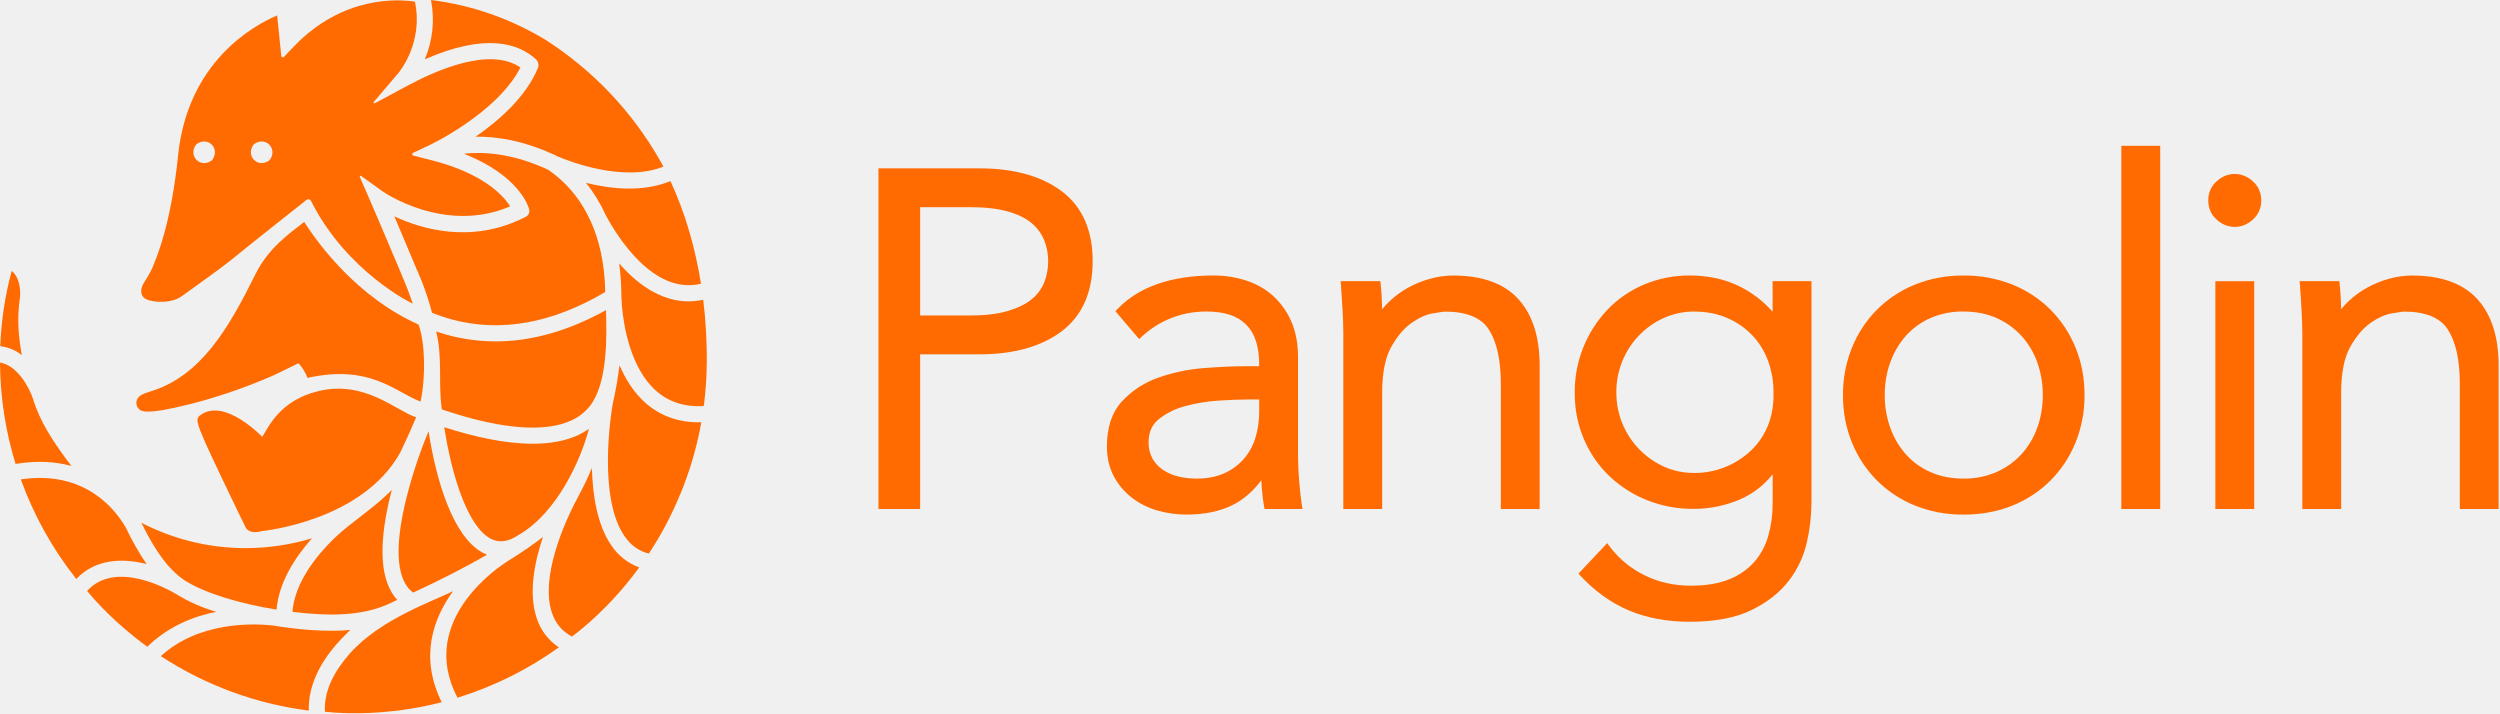
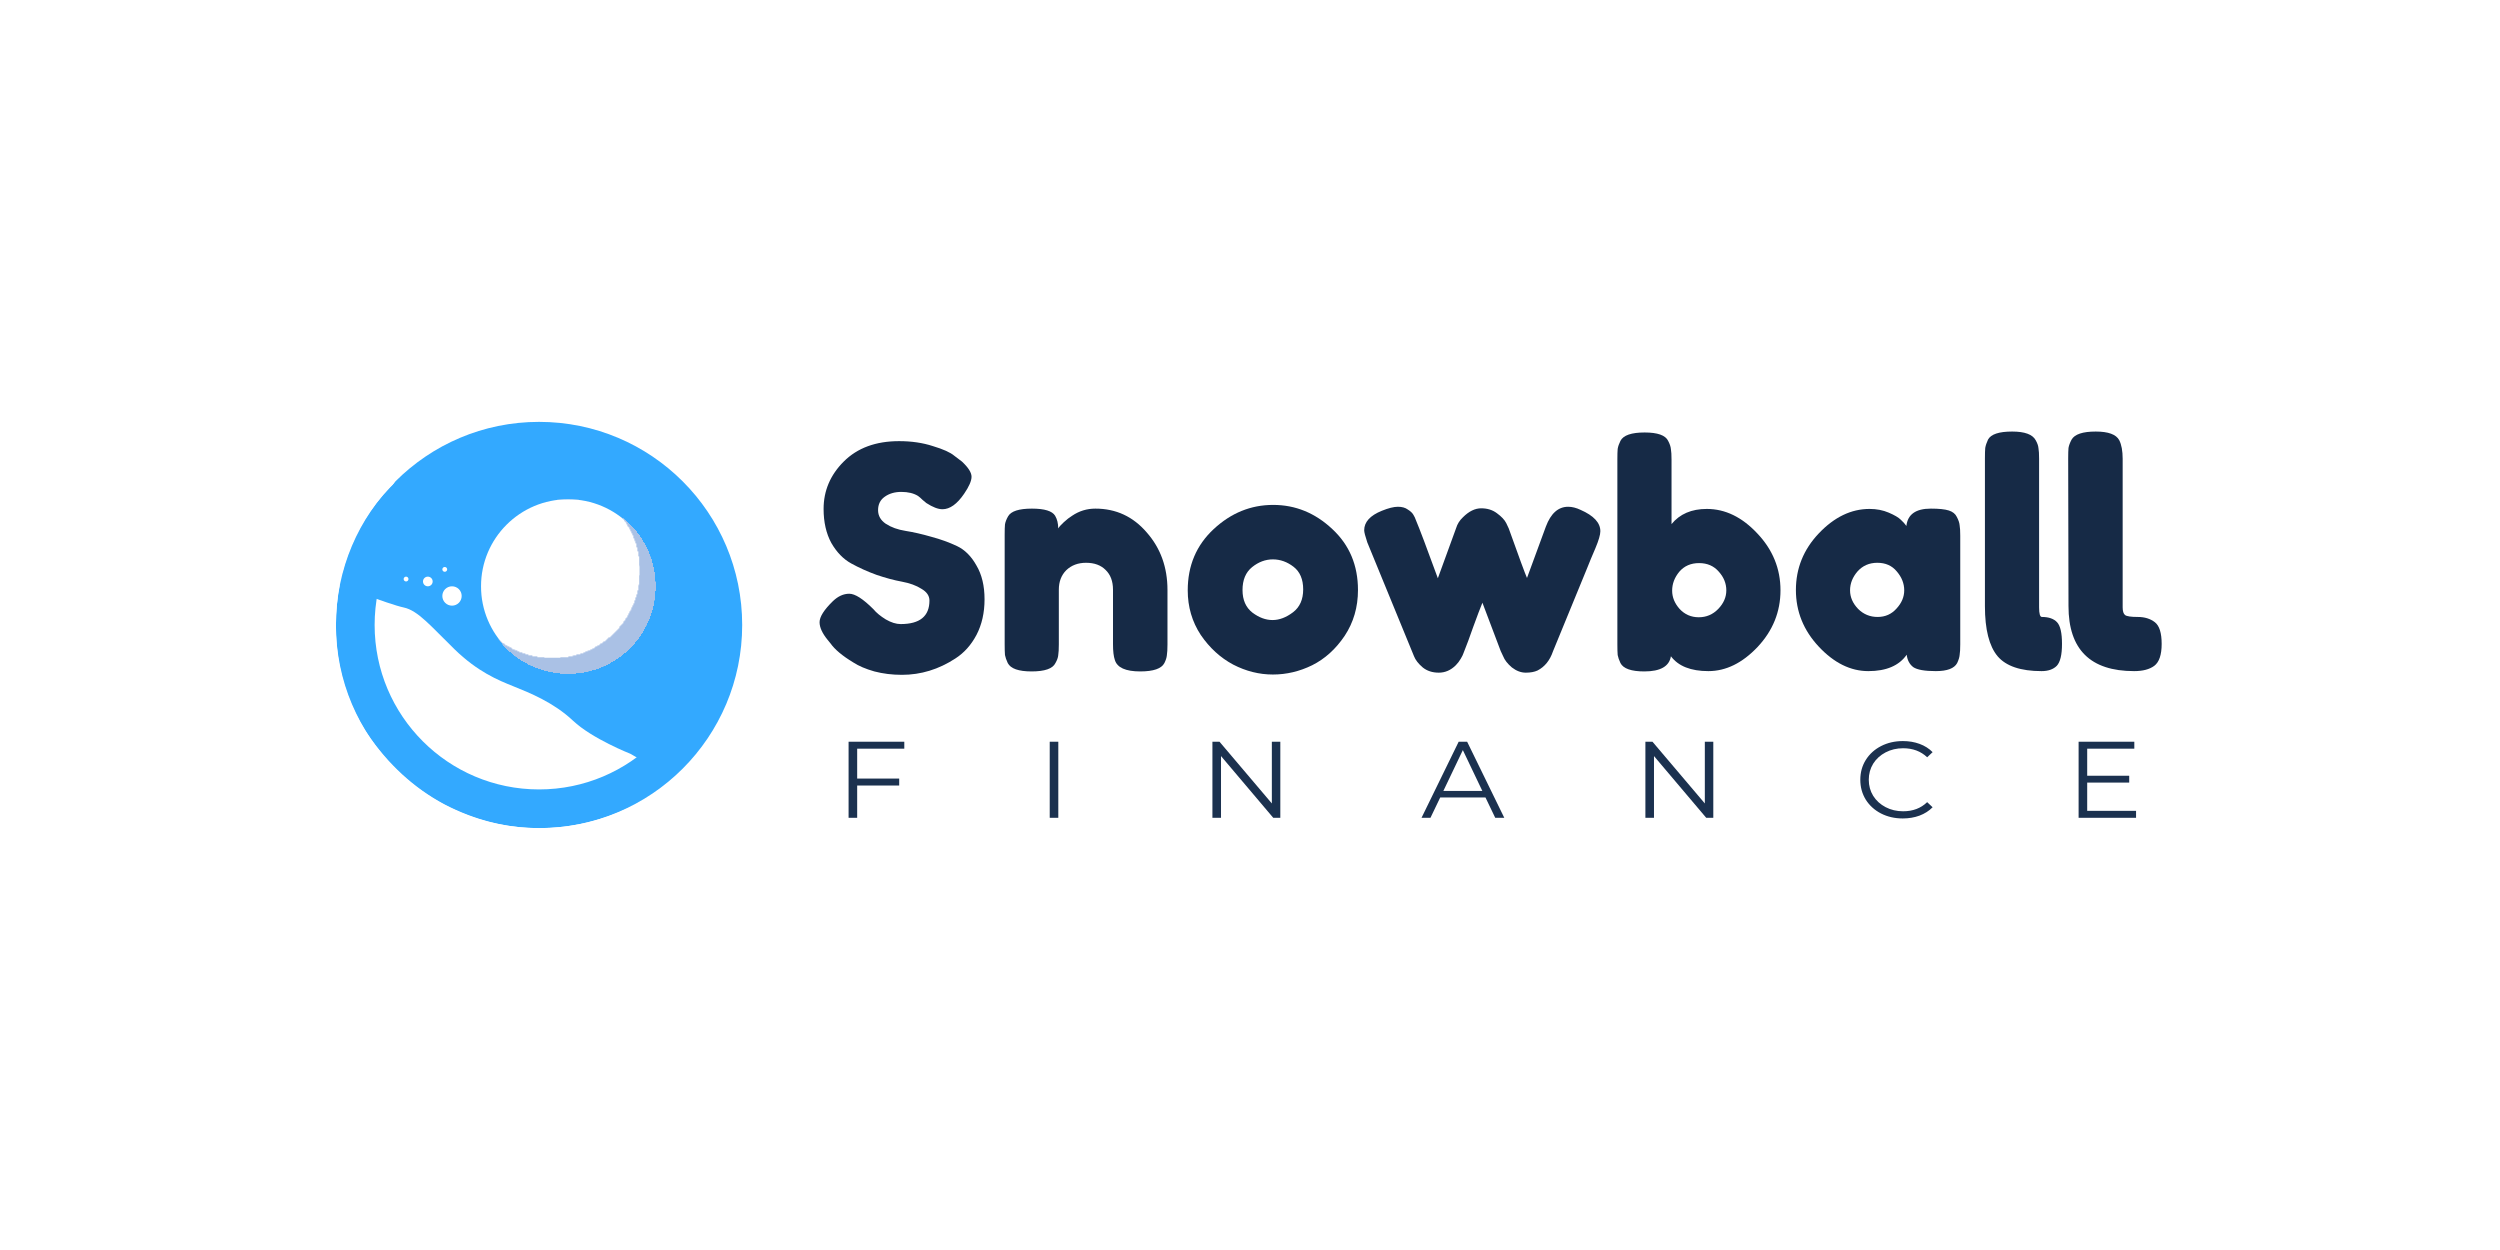
- <svg xmlns="http://www.w3.org/2000/svg" fill="#FF6B00" viewBox="0 0 1034 295">
-   <path d="M439.13 79.1c-8.36-6.3-19.83-9.47-34.13-9.47h-41.67v140.88h17.24v-63.96H405c14.3 0 25.78-3.22 34.14-9.55 8.5-6.45 12.79-16.2 12.79-29s-4.31-22.52-12.8-28.9zm-7.25 37.73a17.35 17.35 0 01-5.17 6.93c-2.4 2-5.73 3.63-9.83 4.84-4.18 1.25-9.35 1.88-15.38 1.88h-20.93V85.7h20.93c6.05 0 11.22.6 15.41 1.79 4.1 1.16 7.4 2.78 9.79 4.82a17.92 17.92 0 015.18 7.05 23.13 23.13 0 011.64 8.64c0 3.14-.55 6.12-1.64 8.83zM537.36 199.32c-.32-3.74-.49-7.39-.49-10.84v-40.63c0-5.77-.95-10.84-2.86-15.05a31.06 31.06 0 00-7.6-10.56c-3.14-2.8-6.9-4.91-11.18-6.27a43.5 43.5 0 00-13.22-2.03c-17.48 0-30.83 4.62-39.66 13.7l-1.03 1.06 9.82 11.54 1.23-1.12a38.8 38.8 0 0126.72-10.27c14.62 0 21.71 7.16 21.71 21.9v.71H516c-5.42 0-11.51.26-18.1.78a72.8 72.8 0 00-18.9 3.99 36.83 36.83 0 00-15.04 9.86c-4.08 4.5-6.15 10.73-6.15 18.49 0 4.65.94 8.8 2.82 12.33a27.38 27.38 0 007.44 8.88 31.6 31.6 0 0010.54 5.33 43.39 43.39 0 0012.12 1.71c7.62 0 14.18-1.4 19.5-4.16 4.27-2.2 8.11-5.57 11.45-10.03.05 1.05.11 2.1.2 3.18.19 2.64.5 5.12.88 7.35l.25 1.34h15.7l-.3-1.87c-.38-2.45-.72-5.6-1.05-9.32zm-42.53-1.38a32.7 32.7 0 01-7.3-.82 19.64 19.64 0 01-6.39-2.7 13.84 13.84 0 01-4.44-4.69 13.56 13.56 0 01-1.64-6.87c0-4.07 1.37-7.14 4.17-9.45A29.44 29.44 0 01490.1 168a69.26 69.26 0 0113.67-2.29c4.85-.32 8.9-.48 12.04-.48h5v4.99c0 3.84-.54 7.5-1.58 10.88a23.9 23.9 0 01-4.83 8.75 23.82 23.82 0 01-8.1 5.92c-3.2 1.44-7.06 2.18-11.47 2.18zM600.96 113.96c-3.1 0-6.3.44-9.47 1.33-3.15.87-6.18 2.1-9 3.64a37.52 37.52 0 00-7.7 5.6 34.24 34.24 0 00-3.15 3.38c-.02-.93-.03-1.83-.07-2.74a89.9 89.9 0 00-.5-7.42l-.15-1.46H554.5l.13 1.75c.25 3.39.48 6.97.68 10.66.2 3.71.29 6.82.29 9.25v72.58h16.07v-48.28c0-7.98 1.25-14.25 3.68-18.64 2.46-4.43 5.28-7.78 8.36-9.97 3.1-2.18 6.04-3.53 8.78-4 3.8-.66 4.86-.76 5.17-.76 8.83 0 14.92 2.46 18.08 7.34 3.3 5.09 5 12.6 5 22.34v51.97h16.06v-59.36c0-11.76-2.94-21-8.78-27.43-5.86-6.5-14.97-9.78-27.06-9.78zM733.13 128.94a42.76 42.76 0 00-6.14-5.81 44.95 44.95 0 00-9.38-5.56 43.4 43.4 0 00-9.5-2.83 53.4 53.4 0 00-8.92-.8 48.65 48.65 0 00-19.2 3.73 45.36 45.36 0 00-15.12 10.38 49.41 49.41 0 00-13.56 34.56c0 6.8 1.28 13.23 3.83 19.1a46.18 46.18 0 0010.48 15.21 48.96 48.96 0 0015.59 9.95 50.87 50.87 0 0019.16 3.61c6.8 0 13.37-1.36 19.51-4.01a35.09 35.09 0 0013.29-10.3v11.92c0 4.74-.6 9.28-1.79 13.46a28.07 28.07 0 01-5.7 10.76 27.29 27.29 0 01-10.37 7.24c-4.32 1.78-9.67 2.69-15.9 2.69-7.1 0-13.63-1.48-19.4-4.4a39.66 39.66 0 01-14.12-11.66l-1.15-1.55-11.89 12.62 1.04 1.12c5.96 6.34 12.69 11.13 20 14.19 7.28 3.04 15.68 4.6 24.93 4.6 10.43 0 19.05-1.62 25.6-4.83 6.54-3.2 11.74-7.29 15.44-12.14 3.7-4.82 6.2-10.2 7.48-15.98a75.36 75.36 0 001.88-16.1v-91.84h-16.07v12.67h-.02zm-32.4 66.67c-4.54 0-8.8-.9-12.64-2.67a33.57 33.57 0 01-10.2-7.23 33.51 33.51 0 01-9.37-23.47 33.62 33.62 0 019.36-23.48 33.18 33.18 0 0110.21-7.22 30.16 30.16 0 0112.64-2.68c5.05 0 9.67.91 13.74 2.7a31.5 31.5 0 0110.35 7.2 31.1 31.1 0 016.47 10.53 37.56 37.56 0 012.23 13c.13 5.07-.64 9.68-2.31 13.73a29.42 29.42 0 01-7.1 10.42 33.82 33.82 0 01-23.38 9.17zM848.06 128.04a47.55 47.55 0 00-15.8-10.37 53.39 53.39 0 00-20.15-3.71 52.85 52.85 0 00-19.96 3.7 47.55 47.55 0 00-15.8 10.38c-4.4 4.4-7.9 9.69-10.37 15.7a51.53 51.53 0 00-3.73 19.66c0 7.05 1.25 13.68 3.73 19.67a47.45 47.45 0 0010.37 15.7 47.3 47.3 0 0015.8 10.37 52.85 52.85 0 0019.96 3.7c7.3 0 14.08-1.24 20.15-3.7a47.3 47.3 0 0015.8-10.37c4.4-4.4 7.9-9.69 10.37-15.7a51.58 51.58 0 003.73-19.67c0-7.04-1.25-13.65-3.73-19.66a47.78 47.78 0 00-10.37-15.7zm-35.95 69.9c-5.06 0-9.64-.9-13.63-2.67a29.74 29.74 0 01-10.14-7.29 33.25 33.25 0 01-6.48-10.95 39.43 39.43 0 01-2.33-13.63c0-4.84.77-9.43 2.33-13.64a33.87 33.87 0 016.48-10.95 30.06 30.06 0 0110.14-7.29 33.2 33.2 0 0113.63-2.67c5.05 0 9.64.9 13.62 2.67a31.24 31.24 0 0110.26 7.29 32.58 32.58 0 016.58 10.94 39.59 39.59 0 012.33 13.64c0 4.84-.78 9.43-2.33 13.62a32.58 32.58 0 01-6.58 10.94 30.78 30.78 0 01-10.26 7.29 32.84 32.84 0 01-13.62 2.7zM893.46 60.3h-16.08v150.22h16.08V60.3zM931.8 75a10.96 10.96 0 00-7.5-3.05c-2.74 0-5.27 1.02-7.5 3.04a10.18 10.18 0 00-3.46 7.91c0 3.2 1.17 5.85 3.45 7.9a10.96 10.96 0 007.5 3.05c2.75 0 5.27-1.02 7.5-3.04a10.24 10.24 0 003.46-7.9c0-3.18-1.17-5.84-3.45-7.92zM932.34 116.3h-16.07v94.22h16.07v-94.23zM997.6 113.96c-3.11 0-6.3.44-9.48 1.33-3.14.87-6.17 2.1-8.99 3.64a37.55 37.55 0 00-7.71 5.6 34.24 34.24 0 00-3.14 3.38l-.07-2.74a89.9 89.9 0 00-.5-7.42l-.15-1.46h-16.43l.13 1.75c.26 3.39.49 6.97.68 10.66.2 3.71.3 6.82.3 9.25v72.58h16.07v-48.28c0-7.98 1.25-14.25 3.68-18.64 2.46-4.43 5.28-7.78 8.36-9.97 3.09-2.18 6.04-3.53 8.78-4 3.79-.66 4.86-.76 5.17-.76 8.83 0 14.92 2.46 18.08 7.34 3.3 5.09 4.99 12.6 4.99 22.34v51.97h16.07v-59.36c0-11.76-2.95-21-8.78-27.43-5.87-6.5-14.97-9.78-27.06-9.78zM58.45 216.2c.68 1.23 1.1 2.13 1.28 2.53 4.25 8.24 9.46 16.55 16.59 21.27l.7.44c8.06 4.99 22.5 9.31 37.35 11.7.99-11.46 7.86-21.85 14.67-29.5a95.5 95.5 0 01-27.44 4.06 93.47 93.47 0 01-43.15-10.5zM172.12 172.59c-8.47-2.73-21.16-15.44-40.43-10.83-15.9 3.8-20.67 14.88-23.2 18.91-5.93-5.84-12.22-9.8-17.44-10.7-3.97-.67-6.57.54-8.06 1.66-2.7 2.06-2.77 2.13 15.22 39.56l1.5 3.11c.02.06.07.1.1.16l1.62 3.34s1.03 3.5 7.01 1.84c0 0 41.42-3.96 57.18-32.62a286.86 286.86 0 006.5-14.44zM8.32 122.56c.13-2.4-.03-7.75-3.47-10.5a137.69 137.69 0 00-4.74 31.15A16.8 16.8 0 019 146.89c-.77-4.95-2.4-13.33-.67-24.33zM164.3 248.1c-6.76-7.32-7.91-21.01-3.39-40.88.36-1.56.75-3.11 1.14-4.64-6.43 6.89-17.15 13.62-23.74 20-7.29 7.06-16.47 18.36-17.35 30.49 7.77.94 15.41 1.39 22.07.9 12.8-.94 18.96-4.84 21.27-5.87zM242.35 75.62a59.76 59.76 0 018 13.03c4.62 8.7 19.69 33.45 39.58 28.71a174.48 174.48 0 00-4.7-21.13c-.14-.42-.28-.84-.44-1.27l.07-.02c-2-6.68-4.5-13.4-7.57-20.05-11.42 4.78-24.85 3.24-34.94.73zM221.62 24.48a3.33 3.33 0 01.83 3.72c-4.93 11.9-16.15 21.7-25.75 28.34 8.8-.13 20.44 1.6 34.07 8.22 4.35 1.84 27.06 10.8 43.6 4.16-.05-.09-.12-.2-.16-.3-.33-.64-.69-1.27-1.03-1.9a143.62 143.62 0 00-47.55-50.24A119.98 119.98 0 00178.26 0a42.24 42.24 0 01-2.56 24.54c25.38-11.14 38.9-6.48 45.92-.06zM170.88 245.1a394.62 394.62 0 0030.58-15.65c-.67-.27-1.29-.56-1.86-.87-12.33-6.74-19.23-29.94-22.34-50.21a72.2 72.2 0 01-1.4 3.41 198.8 198.8 0 00-8.45 27c-5.38 23.63-1.34 32.84 3.47 36.31zM250.64 128.26c-15.5 8.61-30.77 12.94-45.65 12.94a75.82 75.82 0 01-24.58-4.1c2.75 11.04.74 22.17 2.36 32.23.75.26 1.52.53 2.3.77 22.85 7.49 40.6 8.79 51.33 3.76a20.56 20.56 0 007.53-5.87c7.5-9.45 7.05-29.18 6.7-39.73z" fill="#FF6B00" />
-   <path d="M214.72 221.1l.02.03c15.93-9.4 25.5-31.11 28.86-43.75-1.35.94-2.8 1.78-4.37 2.52-5.49 2.57-11.97 3.63-18.9 3.63-11.8 0-24.9-3.06-36.58-6.83 2.98 19.53 9.5 40.81 19.06 46.04 3.57 1.95 7.47 1.42 11.91-1.64zM178.7 129.37a74.29 74.29 0 008.33 2.8c20.11 5.38 41.4 1.55 63.3-11.4-.22-12.1-2.58-21.69-6.02-29.29-.93-1.78-1.43-2.9-1.5-3.04h.01a50.44 50.44 0 00-15.96-18.15c-14.86-6.98-27.03-7.6-34.99-6.71 22.76 8.95 26.64 21.84 26.82 22.46l.16.54a2.63 2.63 0 01-1.36 3.07l-.5.25c-21.88 11.08-42.58 4.89-53.89-.42 3.33 7.87 7.75 18.39 9.47 22.46l.04-.02c.71 1.62 1.4 3.31 2.08 5.06l.04.1c1.47 3.86 2.83 7.96 3.96 12.29zM252.87 225.6c-5.85-8.44-7.77-20.73-8.05-32.03-2.03 4.79-4.14 9.06-6.17 12.73l.01.01c-.3.7-.67 1.38-1.09 2.08-3.4 6.68-14.38 30.08-9.28 45.11 1.48 4.38 4.2 7.6 8.26 9.79 4.13-3.05 16.14-12.6 27.84-28.6a23.66 23.66 0 01-11.52-9.08zM29.54 192.73c-7.56-9.9-13.02-18.42-15.77-27.4-1.51-4.94-6.61-14.24-13.77-15.38.1 14.58 2.35 28.66 6.45 41.94 8.97-1.52 16.63-.94 23.09.84z" fill="#FF6B00" />
-   <path d="M221.97 255.62c-3.47-10.28-.9-23.15 2.6-33.56a118.57 118.57 0 01-6.11 4.5l.02.03-1.08.68a185.68 185.68 0 01-7.82 5.05l.02.03c-1.56.97-37.54 23.73-20.37 56.22a145.85 145.85 0 0041.9-20.81 23.14 23.14 0 01-9.16-12.14zM290.85 123.98c-2.01.43-4.02.66-6.02.66-9.88 0-19.66-5.29-28.68-15.62a.56.56 0 00-.08-.09c.61 4.32.93 8.86.93 13.58.1 1.4.18 2.8.24 4.19.7 7.93 3.46 25.53 14.15 34.97 5.21 4.61 11.8 6.71 19.63 6.29.07-.31.14-.67.2-1.04a146.7 146.7 0 001.11-18.03c.01-7.53-.38-15.96-1.48-24.91z" fill="#FF6B00" />
-   <path d="M266.97 166.64c-4.86-4.3-8.3-9.85-10.73-15.57a156.5 156.5 0 01-2.84 15.99c-.87 5.13-6.01 38.98 4.94 54.76 2.62 3.79 5.91 6.12 10.02 7.14a139.73 139.73 0 0012.86-24.3l.04.02c3.96-9.55 6.95-19.6 8.81-30.03-9.05.23-16.8-2.45-23.1-8.01zM60.63 233.3a112.82 112.82 0 01-8.57-15.05c-4.17-7.29-16.8-23.95-43.45-19.97a146.37 146.37 0 0022.94 41.19c7.95-8.38 19.15-8.72 29.08-6.17zM144.92 260.57c-9.72.81-21.12-.02-32.16-1.89-8.06-.85-30.53-1.68-46.25 12.7a145.24 145.24 0 0061.2 22.52c-.27-9.79 4.27-19.9 13.3-29.46 1.3-1.4 2.62-2.68 3.9-3.87zM73.13 245.86c-3.67-2.2-25.38-14.35-37.1-1.47 3.24 3.99 11.63 13.47 24.9 23.11 8.63-8.43 19.03-12.58 28.53-14.47a65.43 65.43 0 01-16.33-7.17zM187.4 244.5c-8.2 4.12-30.28 11.59-42.91 26.01-5.66 6.46-10.62 14.73-10.1 23.87 4.46.49 14.67 1.22 28-.24l1.96-.22.8-.1c5.96-.77 11.82-1.9 17.55-3.38-9.31-18.76-3.49-34.69 4.7-45.94zM57.8 169.46c.41.32 1.12.78 3.42.78 2.76 0 7.82-.67 17.44-3.11 8.3-2.1 20.8-5.85 34.75-12 1.55-.72 5.5-2.64 10.06-4.9 1.52 1.7 2.84 3.7 3.7 6.06 26-5.68 35.89 5.6 46.77 9.82 2.23-10.62 1.87-24.53-.84-31.88-25.26-11.28-41.35-33.17-47.29-42.44-5.94 4.62-14.8 10.77-20.18 21.65-10.94 22.12-22.48 42.01-43.1 48.35-3.53 1.09-5.83 1.96-6.13 4.52a3.53 3.53 0 001.4 3.15z" fill="#FF6B00" />
-   <path d="M75.26 122.46c6.03-4.34 16.9-12.1 20.7-15.22 6.92-5.69 26.05-20.8 30.87-24.61a1.16 1.16 0 011.76.4c14.9 29.65 42.11 42.59 42.11 42.59-1.17-3.62-2.57-7.3-4.2-11.04l.03-.01-5.7-13.45-3.6-8.49c-2.04-4.77-3.62-8.5-4.08-9.52l-4.34-9.93c-.14-.33.24-.63.54-.42l8.8 6.33c.25.18 25.63 17.91 52.85 6.27-2.76-4.4-10.9-13.6-32.66-19.13l-7.43-1.89c-.53-.13-.6-.86-.1-1.1l6.93-3.26c.29-.13 28.06-13.37 37.5-32.08-12.42-8.5-34.1.8-46.32 7.34l-13.93 7.48c-.33.17-.66-.24-.42-.53l10.24-12.03c.44-.52 10.39-12.62 6.8-29.47-6.79-1.05-29.8-2.65-50.15 18.62l-4.06 4.25a.62.62 0 01-1.06-.37l-1.7-16.83c-10.16 4.35-37.01 19.38-40.98 57.9-1.41 13.7-3.63 25.48-6.66 35.49l-.02-.02-.4 1.41c-1.06 3.33-2.21 6.45-3.45 9.38a45.08 45.08 0 01-3.38 6.07c-2.23 3.34-1.23 5.57-.3 6.49 1.8 1.84 10.7 3.06 15.81-.62zM105.4 59.4c4.51-2.9 9.3 1.9 6.41 6.42-.19.3-.45.56-.75.75-4.52 2.9-9.31-1.9-6.42-6.41.2-.3.46-.56.76-.76zm-23.79 0c4.52-2.9 9.3 1.9 6.41 6.42-.19.3-.45.56-.75.75-4.52 2.9-9.31-1.9-6.41-6.41.2-.3.45-.56.75-.76z" fill="#FF6B00" />
+ <svg xmlns="http://www.w3.org/2000/svg" width="640" height="320" viewBox="0 0 640 320" fill="none">
+   <rect width="640" height="320" fill="white" />
+   <path d="M211.87 163.803C210.496 162.113 209.81 160.607 209.81 159.287C209.81 157.913 210.945 156.117 213.217 153.899C214.537 152.631 215.937 151.997 217.416 151.997C218.895 151.997 220.956 153.317 223.597 155.959C224.337 156.857 225.393 157.729 226.766 158.574C228.14 159.366 229.408 159.762 230.57 159.762C235.483 159.762 237.939 157.755 237.939 153.74C237.939 152.525 237.252 151.522 235.879 150.729C234.558 149.884 232.894 149.276 230.887 148.907C228.879 148.537 226.714 147.956 224.389 147.163C222.065 146.318 219.899 145.341 217.892 144.232C215.884 143.122 214.194 141.379 212.821 139.002C211.5 136.572 210.84 133.666 210.84 130.286C210.84 125.637 212.556 121.596 215.99 118.162C219.477 114.676 224.204 112.933 230.174 112.933C233.343 112.933 236.222 113.355 238.811 114.2C241.452 114.993 243.274 115.812 244.278 116.657L246.259 118.162C247.897 119.694 248.715 120.988 248.715 122.045C248.715 123.101 248.082 124.554 246.814 126.403C245.018 129.044 243.169 130.365 241.267 130.365C240.158 130.365 238.784 129.837 237.147 128.78C236.988 128.675 236.671 128.41 236.196 127.988C235.773 127.565 235.377 127.222 235.007 126.958C233.898 126.271 232.472 125.928 230.728 125.928C229.038 125.928 227.612 126.35 226.45 127.195C225.34 127.988 224.786 129.124 224.786 130.603C224.786 132.029 225.446 133.191 226.766 134.089C228.14 134.987 229.83 135.595 231.838 135.912C233.845 136.229 236.037 136.73 238.414 137.417C240.792 138.051 242.984 138.843 244.991 139.794C246.999 140.745 248.663 142.409 249.983 144.786C251.357 147.111 252.043 149.989 252.043 153.423C252.043 156.857 251.357 159.894 249.983 162.536C248.61 165.124 246.814 167.131 244.595 168.558C240.316 171.358 235.747 172.757 230.887 172.757C228.404 172.757 226.053 172.467 223.835 171.886C221.616 171.252 219.82 170.486 218.446 169.588C215.647 167.897 213.692 166.26 212.583 164.675L211.87 163.803Z" fill="#162A46" />
+   <path d="M280.411 130.206C285.694 130.206 290.079 132.24 293.565 136.308C297.104 140.322 298.874 145.235 298.874 151.046V164.992C298.874 166.207 298.821 167.131 298.715 167.765C298.662 168.347 298.451 169.007 298.082 169.746C297.342 171.173 295.282 171.886 291.901 171.886C288.15 171.886 285.984 170.908 285.403 168.954C285.087 168.056 284.928 166.709 284.928 164.913V150.967C284.928 148.801 284.294 147.111 283.026 145.896C281.811 144.681 280.147 144.073 278.034 144.073C275.974 144.073 274.284 144.707 272.963 145.975C271.695 147.243 271.061 148.907 271.061 150.967V164.992C271.061 166.207 271.008 167.131 270.903 167.765C270.85 168.347 270.612 169.007 270.19 169.746C269.503 171.173 267.469 171.886 264.088 171.886C260.76 171.886 258.726 171.173 257.987 169.746C257.617 168.954 257.379 168.267 257.274 167.686C257.221 167.052 257.195 166.128 257.195 164.913V136.862C257.195 135.7 257.221 134.829 257.274 134.248C257.379 133.614 257.644 132.927 258.066 132.187C258.806 130.867 260.84 130.206 264.168 130.206C267.39 130.206 269.371 130.814 270.111 132.029C270.639 132.927 270.903 134.01 270.903 135.278C271.114 134.908 271.59 134.38 272.329 133.693C273.069 133.006 273.782 132.452 274.469 132.029C276.265 130.814 278.246 130.206 280.411 130.206Z" fill="#162A46" />
+   <path d="M304.06 151.125C304.06 144.786 306.278 139.557 310.716 135.436C315.153 131.316 320.224 129.256 325.929 129.256C331.634 129.256 336.68 131.316 341.065 135.436C345.448 139.504 347.642 144.707 347.642 151.046C347.642 155.431 346.505 159.34 344.234 162.773C341.961 166.154 339.188 168.663 335.914 170.301C332.691 171.886 329.336 172.678 325.85 172.678C322.364 172.678 318.983 171.833 315.708 170.142C312.432 168.399 309.659 165.864 307.388 162.536C305.169 159.155 304.06 155.351 304.06 151.125ZM320.62 156.83C322.311 158.098 324.028 158.732 325.771 158.732C327.514 158.732 329.257 158.072 331 156.751C332.744 155.431 333.615 153.476 333.615 150.888C333.615 148.299 332.796 146.371 331.159 145.103C329.521 143.835 327.752 143.202 325.85 143.202C323.948 143.202 322.179 143.862 320.541 145.182C318.904 146.503 318.085 148.458 318.085 151.046C318.085 153.582 318.93 155.51 320.62 156.83Z" fill="#162A46" />
+   <path d="M404.619 130.523C407.999 132.003 409.69 133.825 409.69 135.991C409.69 136.889 409.267 138.342 408.422 140.349C407.578 142.303 406.865 144.02 406.283 145.499L397.567 166.735C396.774 169.06 395.455 170.697 393.605 171.648C392.812 172.018 391.81 172.203 390.594 172.203C389.378 172.203 388.189 171.754 387.028 170.856C385.919 169.905 385.178 168.954 384.809 168.003L384.176 166.656C383.752 165.599 382.195 161.479 379.5 154.295C378.973 155.563 378.181 157.649 377.123 160.555C376.12 163.407 375.459 165.203 375.142 165.943C374.877 166.63 374.694 167.105 374.588 167.369C374.536 167.58 374.323 168.003 373.954 168.637C373.585 169.271 373.161 169.826 372.686 170.301C371.418 171.569 369.965 172.203 368.328 172.203C366.691 172.203 365.317 171.754 364.207 170.856C363.098 169.905 362.358 168.954 361.989 168.003L350.024 138.843C349.496 137.259 349.232 136.229 349.232 135.753C349.232 133.64 350.737 131.976 353.748 130.761C355.439 130.074 356.811 129.731 357.868 129.731C358.926 129.731 359.77 129.969 360.404 130.444C361.09 130.867 361.565 131.316 361.83 131.791C362.095 132.214 362.306 132.663 362.464 133.138C363.363 135.251 365.238 140.217 368.09 148.035L372.765 135.198C373.082 134.142 373.664 133.218 374.508 132.425C376.041 130.893 377.599 130.127 379.184 130.127C380.768 130.127 382.115 130.55 383.225 131.395C384.386 132.24 385.178 133.086 385.602 133.931L386.236 135.278C388.878 142.673 390.435 146.899 390.911 147.956L395.744 134.802C397.012 131.421 398.914 129.731 401.449 129.731C402.452 129.731 403.51 129.995 404.619 130.523Z" fill="#162A46" />
+   <path d="M436.945 130.286C441.648 130.286 445.951 132.372 449.861 136.546C453.823 140.719 455.804 145.579 455.804 151.125C455.804 156.619 453.85 161.453 449.941 165.626C446.031 169.746 441.831 171.806 437.342 171.806C432.852 171.806 429.656 170.539 427.754 168.003C427.33 170.591 425.06 171.886 420.939 171.886C417.611 171.886 415.578 171.173 414.838 169.746C414.469 168.954 414.231 168.267 414.125 167.686C414.073 167.052 414.046 166.128 414.046 164.913V117.608C414.046 116.393 414.073 115.495 414.125 114.914C414.231 114.28 414.469 113.593 414.838 112.853C415.578 111.427 417.639 110.714 421.019 110.714C424.347 110.714 426.355 111.427 427.041 112.853C427.464 113.646 427.702 114.359 427.754 114.993C427.86 115.574 427.912 116.472 427.912 117.687V134.168C430.025 131.58 433.036 130.286 436.945 130.286ZM429.973 155.88C431.292 157.306 432.932 158.019 434.885 158.019C436.839 158.019 438.503 157.306 439.877 155.88C441.252 154.453 441.938 152.869 441.938 151.125C441.938 149.382 441.304 147.797 440.036 146.371C438.768 144.892 437.077 144.152 434.965 144.152C432.852 144.152 431.161 144.892 429.893 146.371C428.678 147.85 428.071 149.461 428.071 151.205C428.071 152.895 428.705 154.453 429.973 155.88Z" fill="#162A46" />
+   <path d="M488.037 134.644C488.354 131.686 490.441 130.206 494.297 130.206C496.357 130.206 497.89 130.365 498.892 130.682C499.898 130.999 500.584 131.554 500.953 132.346C501.376 133.138 501.614 133.851 501.666 134.485C501.772 135.067 501.824 135.964 501.824 137.179V164.913C501.824 166.128 501.772 167.052 501.666 167.686C501.614 168.267 501.403 168.954 501.032 169.746C500.294 171.12 498.471 171.806 495.564 171.806C492.712 171.806 490.785 171.463 489.78 170.776C488.829 170.037 488.274 168.98 488.116 167.607C486.162 170.407 482.886 171.806 478.29 171.806C473.749 171.806 469.522 169.72 465.612 165.547C461.705 161.374 459.751 156.54 459.751 151.046C459.751 145.499 461.705 140.666 465.612 136.546C469.574 132.372 473.908 130.286 478.607 130.286C480.405 130.286 482.042 130.603 483.52 131.237C485.001 131.87 486.031 132.478 486.61 133.059C487.192 133.587 487.668 134.116 488.037 134.644ZM473.615 151.125C473.615 152.869 474.304 154.453 475.676 155.88C477.05 157.253 478.714 157.94 480.668 157.94C482.624 157.94 484.233 157.227 485.501 155.8C486.823 154.374 487.482 152.816 487.482 151.125C487.482 149.382 486.848 147.771 485.58 146.292C484.367 144.813 482.703 144.073 480.591 144.073C478.531 144.073 476.839 144.813 475.517 146.292C474.249 147.771 473.615 149.382 473.615 151.125Z" fill="#162A46" />
+   <path d="M522.721 157.94C524.464 157.94 525.759 158.389 526.603 159.287C527.448 160.185 527.871 162.034 527.871 164.834C527.871 167.633 527.423 169.509 526.524 170.459C525.625 171.358 524.333 171.806 522.642 171.806C517.305 171.806 513.556 170.539 511.39 168.003C509.223 165.415 508.141 161.136 508.141 155.166V117.37C508.141 116.155 508.168 115.257 508.22 114.676C508.327 114.042 508.564 113.329 508.933 112.536C509.674 111.163 511.734 110.476 515.114 110.476C518.335 110.476 520.344 111.216 521.136 112.695C521.559 113.434 521.797 114.121 521.849 114.755C521.956 115.336 522.008 116.234 522.008 117.449V155.483C522.008 157.121 522.245 157.94 522.721 157.94ZM543.402 155.483C543.402 156.487 543.612 157.147 544.036 157.464C544.459 157.781 545.541 157.94 547.285 157.94C549.028 157.94 550.481 158.389 551.643 159.287C552.804 160.185 553.386 162.034 553.386 164.834C553.386 167.633 552.752 169.509 551.484 170.459C550.268 171.358 548.552 171.806 546.334 171.806C535.134 171.806 529.535 166.26 529.535 155.166L529.456 117.37C529.456 116.155 529.483 115.257 529.535 114.676C529.642 114.042 529.904 113.329 530.328 112.536C531.12 111.163 533.18 110.476 536.508 110.476C539.73 110.476 541.738 111.216 542.53 112.695C543.112 113.857 543.402 115.442 543.402 117.449V155.483Z" fill="#162A46" />
+   <path d="M219.437 191.662V199.313H230.194V201.094H219.437V209.357H217.238V189.881H231.501V191.662H219.437Z" fill="#1B314F" />
+   <path d="M268.728 189.881H270.926V209.357H268.728V189.881Z" fill="#1B314F" />
+   <path d="M327.762 189.881V209.357H325.95L312.578 193.554V209.357H310.379V189.881H312.192L325.593 205.684V189.881H327.762Z" fill="#1B314F" />
+   <path d="M380.283 204.154H368.694L366.198 209.357H363.91L373.419 189.881H375.588L385.097 209.357H382.779L380.283 204.154ZM379.481 202.485L374.489 192.024L369.497 202.485H379.481Z" fill="#1B314F" />
+   <path d="M438.605 189.881V209.357H436.792L423.421 193.554V209.357H421.222V189.881H423.034L436.436 205.684V189.881H438.605Z" fill="#1B314F" />
+   <path d="M487.113 209.524C485.053 209.524 483.191 209.097 481.527 208.244C479.883 207.391 478.585 206.213 477.634 204.711C476.703 203.189 476.238 201.493 476.238 199.619C476.238 197.746 476.703 196.058 477.634 194.555C478.585 193.034 479.893 191.847 481.557 190.994C483.221 190.141 485.083 189.714 487.143 189.714C488.688 189.714 490.114 189.955 491.422 190.438C492.729 190.92 493.838 191.625 494.75 192.552L493.353 193.86C491.729 192.32 489.678 191.551 487.202 191.551C485.558 191.551 484.062 191.903 482.715 192.608C481.368 193.313 480.308 194.277 479.536 195.501C478.783 196.726 478.407 198.098 478.407 199.619C478.407 201.14 478.783 202.512 479.536 203.737C480.308 204.961 481.368 205.925 482.715 206.63C484.062 207.335 485.558 207.687 487.202 207.687C489.698 207.687 491.748 206.908 493.353 205.35L494.75 206.658C493.838 207.585 492.719 208.3 491.392 208.801C490.085 209.283 488.658 209.524 487.113 209.524Z" fill="#1B314F" />
+   <path d="M546.831 207.576V209.357H532.123V189.881H546.386V191.662H534.322V198.59H545.078V200.342H534.322V207.576H546.831Z" fill="#1B314F" />
+   <mask id="mask0" mask-type="alpha" maskUnits="userSpaceOnUse" x="86" y="108" width="104" height="104">
+     <path d="M138 212C166.719 212 190 188.719 190 160C190 131.281 166.719 108 138 108C109.281 108 86 131.281 86 160C86 188.719 109.281 212 138 212Z" fill="#C4C4C4" />
+   </mask>
+   <g mask="url(#mask0)">
+     <path d="M103.337 130.286L193.403 182.286L156.605 246.023L141.905 237.535C141.905 237.535 132.157 233.716 127.205 229.048C122.253 224.381 116.062 221.905 112.038 220.292C108.015 218.679 102.843 216.567 96.872 210.762C90.901 204.956 87.586 200.857 83.872 200.084C80.157 199.31 66.538 194.023 66.538 194.023L103.337 130.286Z" fill="white" />
+     <path d="M122.799 85.714L212.865 137.714L176.067 201.451L161.367 192.964C161.367 192.964 151.619 189.144 146.667 184.477C141.714 179.81 135.524 177.333 131.5 175.721C127.476 174.108 122.304 171.996 116.333 166.19C110.363 160.385 107.048 156.286 103.333 155.512C99.619 154.739 86 149.451 86 149.451L122.799 85.714Z" fill="#33A9FF" />
+     <path fill-rule="evenodd" clip-rule="evenodd" d="M101.884 122.803C91.294 132.672 86 145.197 86 160.38C86 170.501 88.647 179.611 93.942 187.708C99.362 195.679 105.981 201.752 113.796 205.927C121.612 209.976 129.68 212 138 212C146.32 212 154.325 210.102 162.015 206.306C169.83 202.384 176.449 196.375 181.869 188.277C187.29 180.053 190 170.691 190 160.19C190 145.007 184.769 132.545 174.305 122.803C163.843 112.934 151.804 108 138.189 108C124.575 108 112.473 112.934 101.884 122.803ZM138 202.095C161.248 202.095 180.095 183.248 180.095 160C180.095 136.752 161.248 117.905 138 117.905C114.752 117.905 95.905 136.752 95.905 160C95.905 183.248 114.752 202.095 138 202.095Z" fill="#33A9FF" />
+     <g filter="url(#filter0_i)">
+       <path d="M145.429 172.381C157.737 172.381 167.714 162.403 167.714 150.095C167.714 137.787 157.737 127.81 145.429 127.81C133.121 127.81 123.143 137.787 123.143 150.095C123.143 162.403 133.121 172.381 145.429 172.381Z" fill="white" />
+     </g>
+     <path d="M115.714 155.048C117.082 155.048 118.19 153.939 118.19 152.571C118.19 151.204 117.082 150.095 115.714 150.095C114.347 150.095 113.238 151.204 113.238 152.571C113.238 153.939 114.347 155.048 115.714 155.048Z" fill="white" />
+     <path d="M113.857 146.381C114.199 146.381 114.476 146.104 114.476 145.762C114.476 145.42 114.199 145.143 113.857 145.143C113.515 145.143 113.238 145.42 113.238 145.762C113.238 146.104 113.515 146.381 113.857 146.381Z" fill="white" />
+     <path d="M103.952 148.857C104.294 148.857 104.571 148.58 104.571 148.238C104.571 147.896 104.294 147.619 103.952 147.619C103.61 147.619 103.333 147.896 103.333 148.238C103.333 148.58 103.61 148.857 103.952 148.857Z" fill="white" />
+     <path d="M109.524 150.095C110.208 150.095 110.762 149.541 110.762 148.857C110.762 148.173 110.208 147.619 109.524 147.619C108.84 147.619 108.286 148.173 108.286 148.857C108.286 149.541 108.84 150.095 109.524 150.095Z" fill="white" />
+   </g>
+   <defs>
+     <filter id="filter0_i" x="123.143" y="127.81" width="44.571" height="44.571" filterUnits="userSpaceOnUse" color-interpolation-filters="sRGB">
+       <feFlood flood-opacity="0" result="BackgroundImageFix" />
+       <feBlend mode="normal" in="SourceGraphic" in2="BackgroundImageFix" result="shape" />
+       <feColorMatrix in="SourceAlpha" type="matrix" values="0 0 0 0 0 0 0 0 0 0 0 0 0 0 0 0 0 0 127 0" result="hardAlpha" />
+       <feOffset dx="-4" dy="-4" />
+       <feComposite in2="hardAlpha" operator="arithmetic" k2="-1" k3="1" />
+       <feColorMatrix type="matrix" values="0 0 0 0 0.667 0 0 0 0 0.757 0 0 0 0 0.898 0 0 0 1 0" />
+       <feBlend mode="normal" in2="shape" result="effect1_innerShadow" />
+     </filter>
+   </defs>
</svg>
